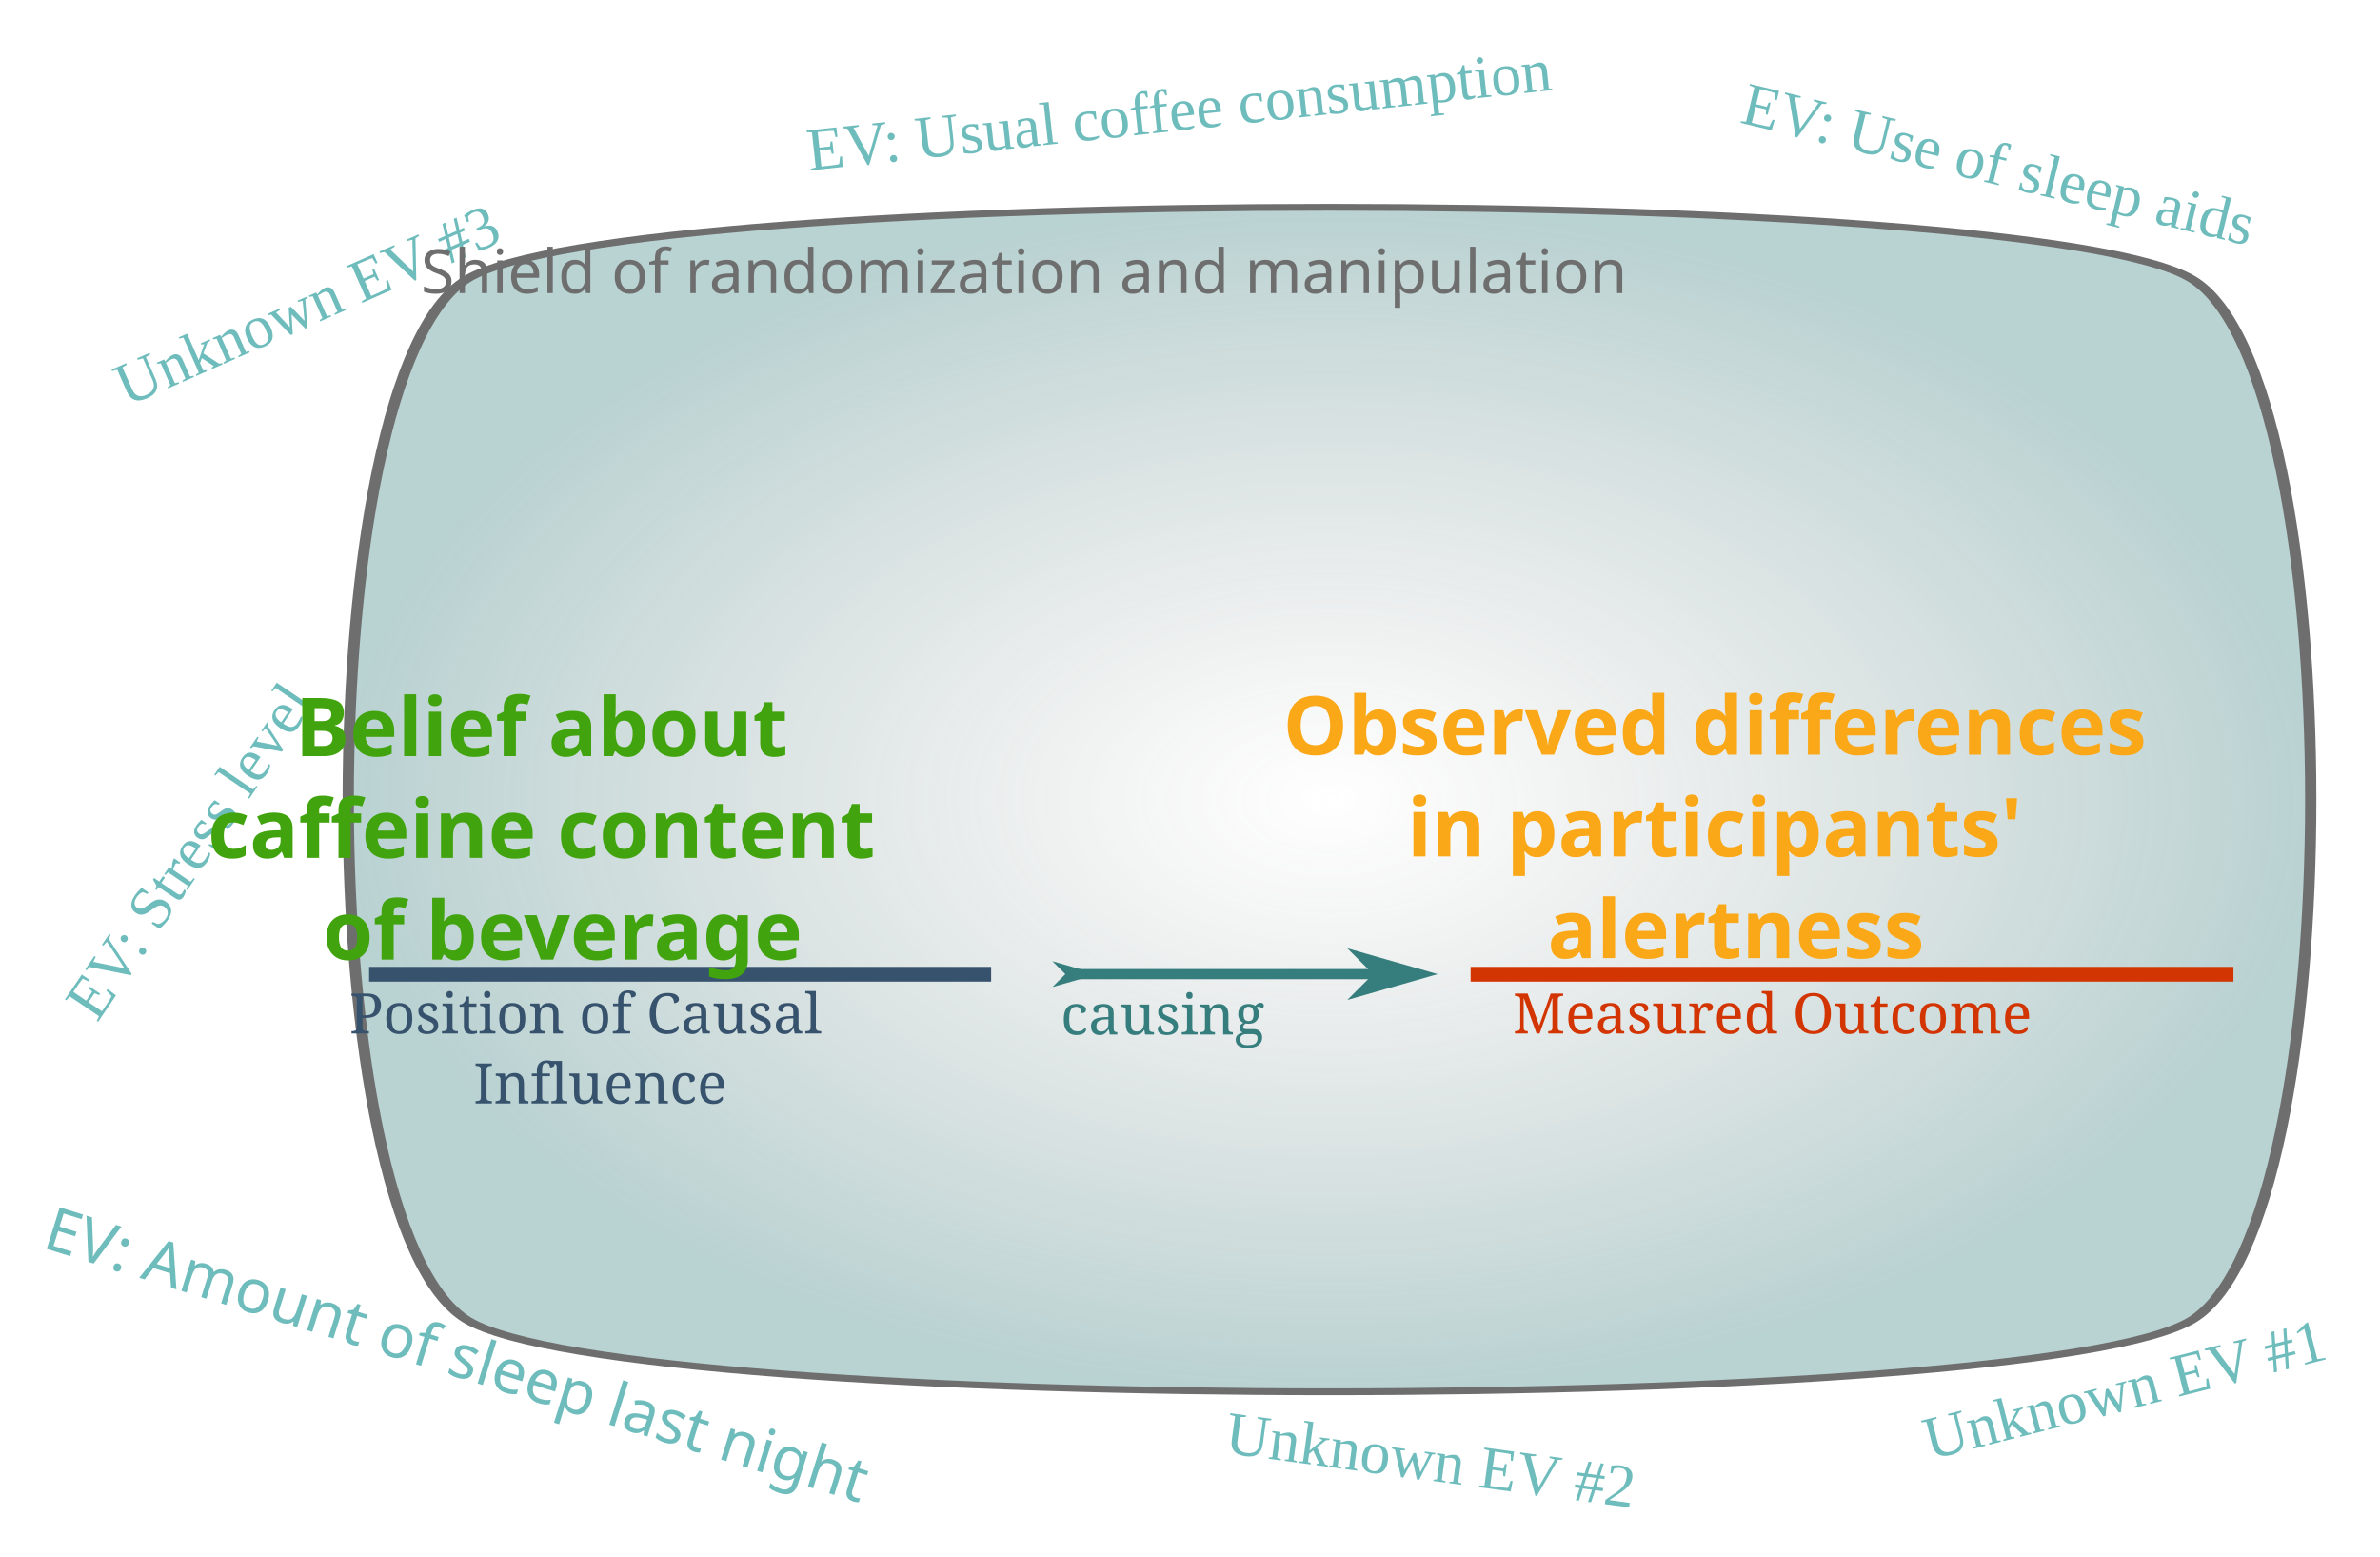
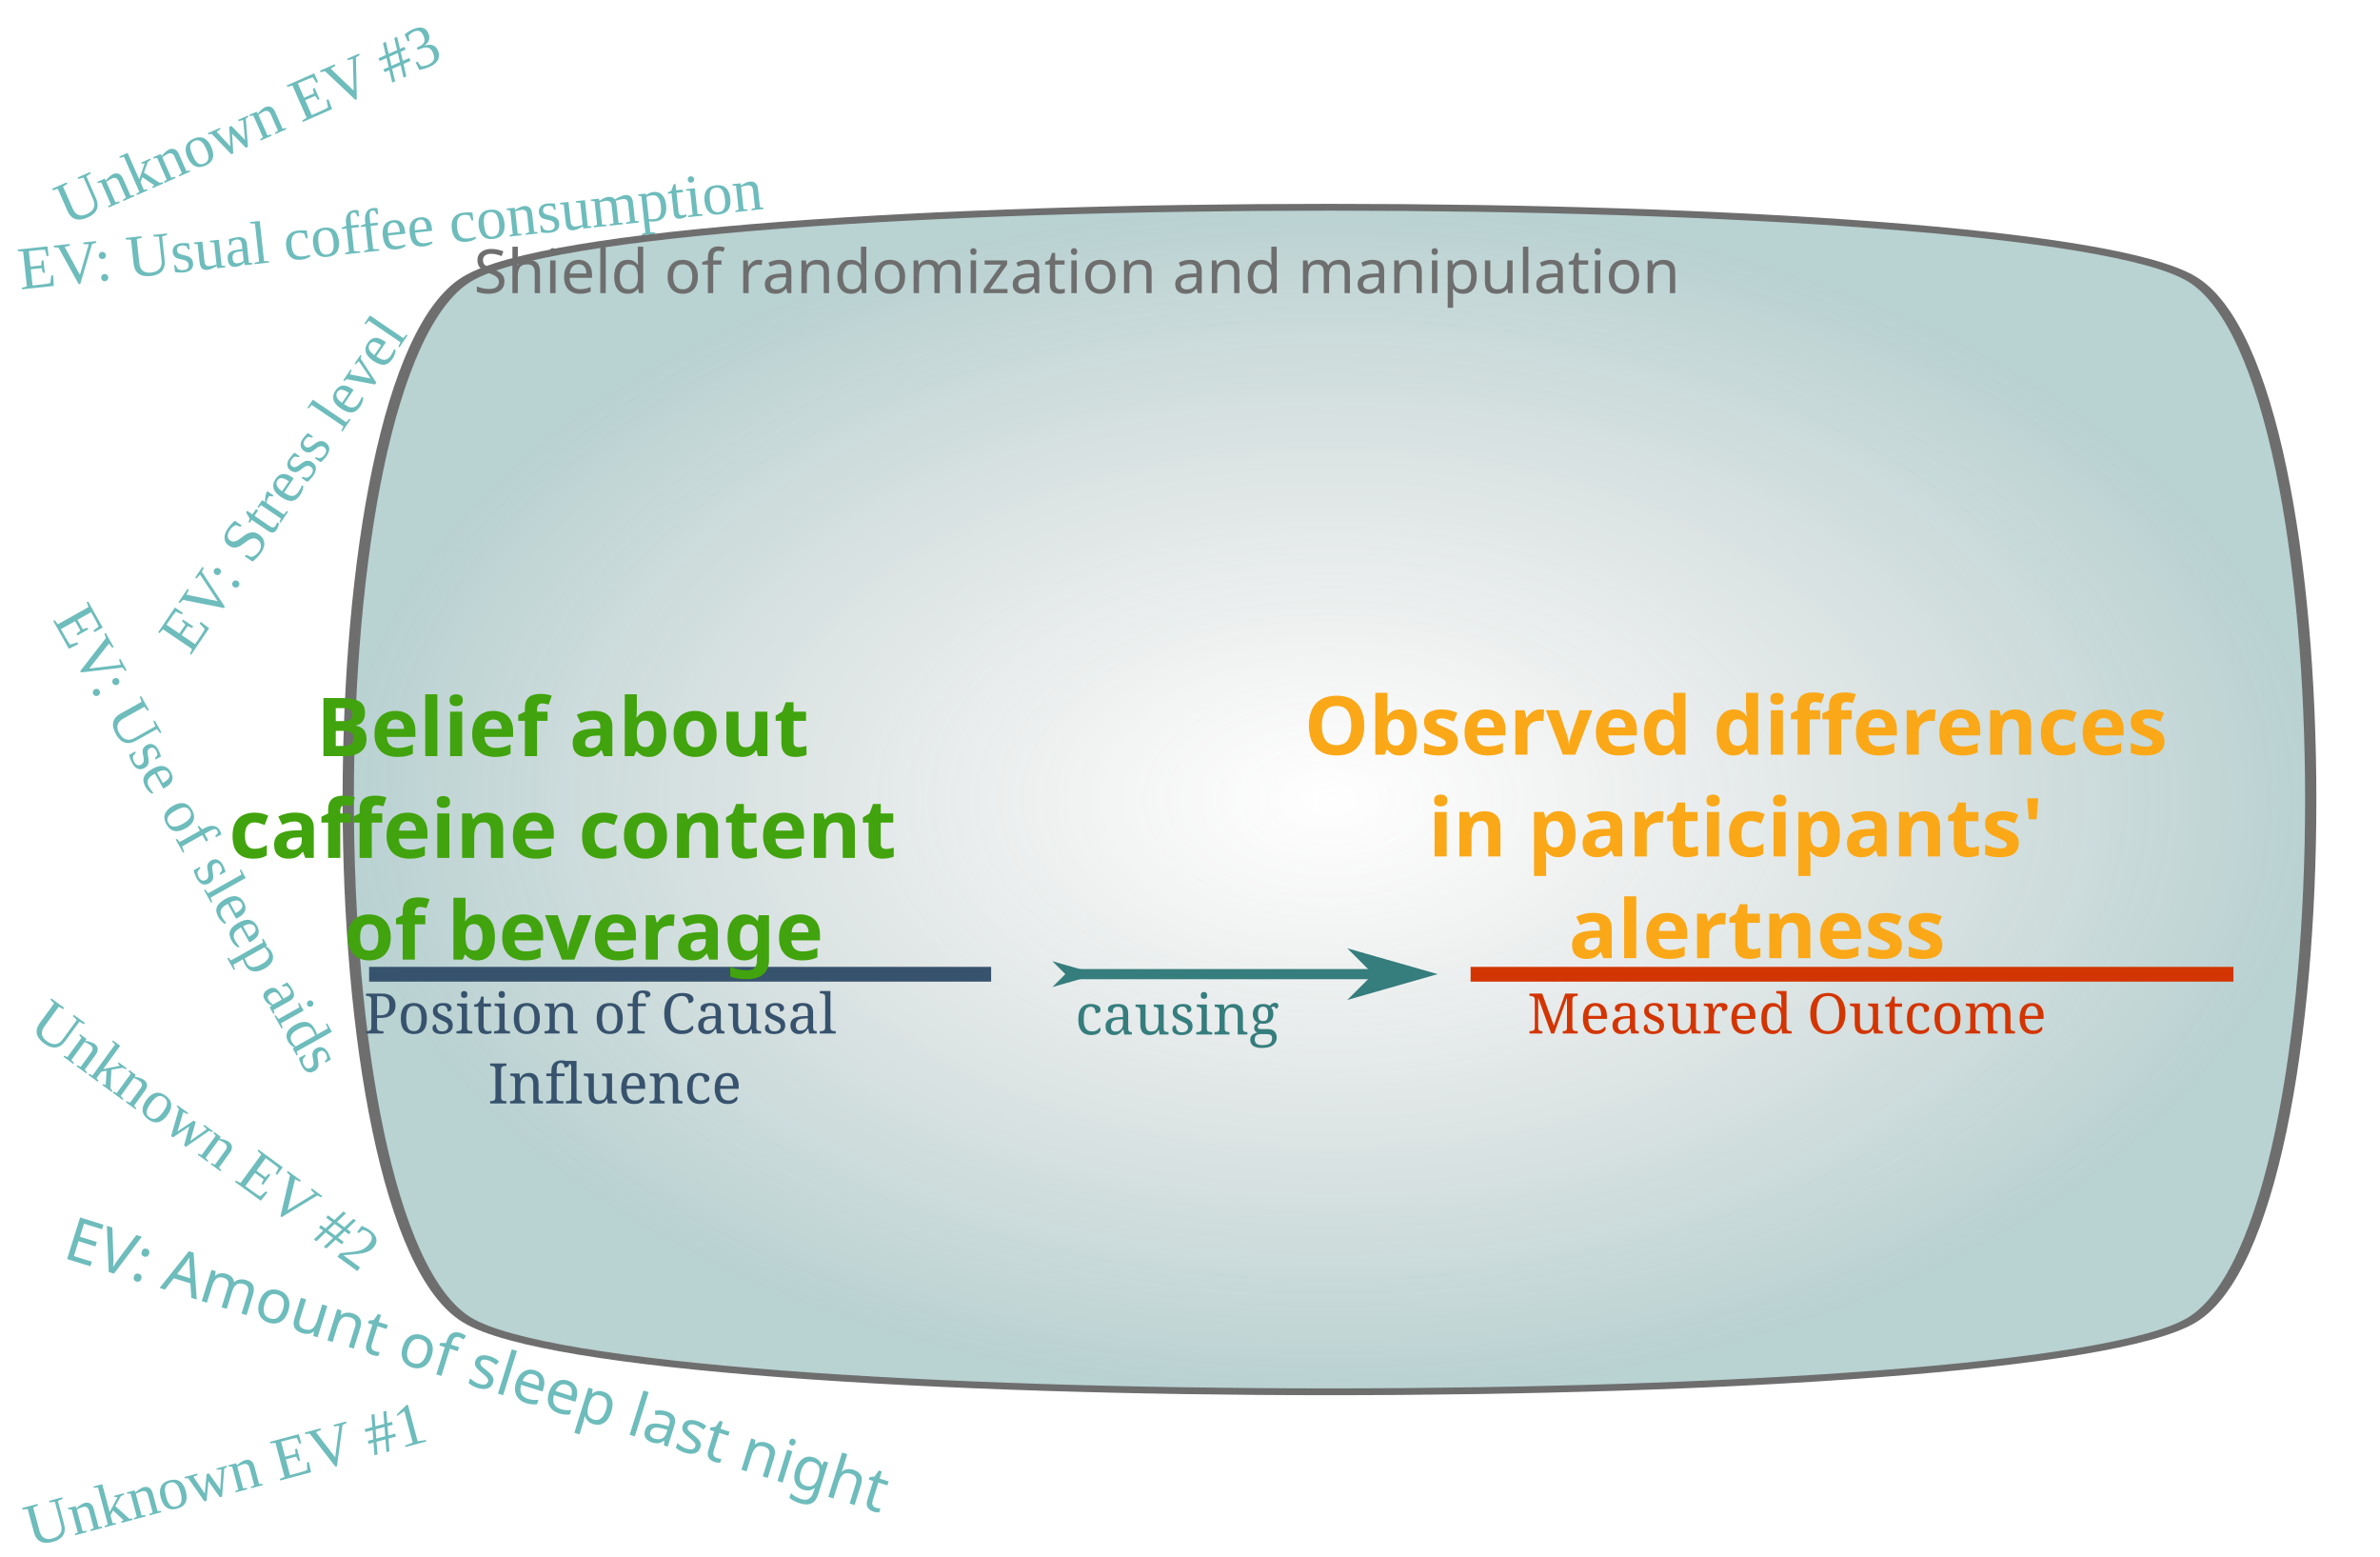
<svg xmlns="http://www.w3.org/2000/svg" xmlns:ns2="http://www.openswatchbook.org/uri/2009/osb" xmlns:xlink="http://www.w3.org/1999/xlink" width="468" height="306" id="svg2" version="1.1">
  <defs id="defs4">
    <marker orient="auto" refY="0" refX="0" id="Tail" style="overflow:visible">
      <g id="g5530" transform="scale(-1.2,-1.2)">
        <path id="path5532" d="M -3.805,-3.959 0.544,0" style="fill:none;stroke:#000000;stroke-width:0.8;stroke-linecap:round" />
        <path id="path5534" d="M -1.287,-3.959 3.062,0" style="fill:none;stroke:#000000;stroke-width:0.8;stroke-linecap:round" />
        <path id="path5536" d="M 1.305,-3.959 5.654,0" style="fill:none;stroke:#000000;stroke-width:0.8;stroke-linecap:round" />
        <path id="path5538" d="M -3.805,4.178 0.544,0.22" style="fill:none;stroke:#000000;stroke-width:0.8;stroke-linecap:round" />
        <path id="path5540" d="M -1.287,4.178 3.062,0.22" style="fill:none;stroke:#000000;stroke-width:0.8;stroke-linecap:round" />
        <path id="path5542" d="M 1.305,4.178 5.654,0.22" style="fill:none;stroke:#000000;stroke-width:0.8;stroke-linecap:round" />
      </g>
    </marker>
    <linearGradient id="linearGradient4014">
      <stop id="stop4016" offset="0" style="stop-color:#37526d;stop-opacity:1;" />
      <stop id="stop4018" offset="1" style="stop-color:#37526d;stop-opacity:0.255;" />
    </linearGradient>
    <linearGradient id="linearGradient7324">
      <stop id="stop7326" offset="0" style="stop-color:#fbc063;stop-opacity:1;" />
      <stop id="stop7328" offset="1" style="stop-color:#fbc063;stop-opacity:0;" />
    </linearGradient>
    <marker orient="auto" refY="0" refX="0" id="Arrow1Sstart" style="overflow:visible">
      <path id="path4560" d="M 0,0 5,-5 -12.5,0 5,5 0,0 z" style="fill-rule:evenodd;stroke:#000000;stroke-width:1pt" transform="matrix(0.2,0,0,0.2,1.2,0)" />
    </marker>
    <marker orient="auto" refY="0" refX="0" id="Arrow1Send" style="overflow:visible">
      <path id="path4563" d="M 0,0 5,-5 -12.5,0 5,5 0,0 z" style="fill-rule:evenodd;stroke:#000000;stroke-width:1pt" transform="matrix(-0.2,0,0,-0.2,-1.2,0)" />
    </marker>
    <marker orient="auto" refY="0" refX="0" id="Arrow1Mend" style="overflow:visible">
      <path id="path4557" d="M 0,0 5,-5 -12.5,0 5,5 0,0 z" style="fill-rule:evenodd;stroke:#000000;stroke-width:1pt" transform="matrix(-0.4,0,0,-0.4,-4,0)" />
    </marker>
    <marker orient="auto" refY="0" refX="0" id="Arrow1Mstart" style="overflow:visible">
      <path id="path4554" d="M 0,0 5,-5 -12.5,0 5,5 0,0 z" style="fill-rule:evenodd;stroke:#000000;stroke-width:1pt" transform="matrix(0.4,0,0,0.4,4,0)" />
    </marker>
    <marker orient="auto" refY="0" refX="0" id="Arrow1Lstart" style="overflow:visible">
      <path id="path4548" d="M 0,0 5,-5 -12.5,0 5,5 0,0 z" style="fill-rule:evenodd;stroke:#000000;stroke-width:1pt" transform="matrix(0.8,0,0,0.8,10,0)" />
    </marker>
    <marker orient="auto" refY="0" refX="0" id="Arrow1Sstart2" style="overflow:visible">
      <path id="path7099" d="M 0,0 5,-5 -12.5,0 5,5 0,0 z" style="fill:#fb9a62;fill-rule:evenodd;stroke:#fb9a62;stroke-width:1pt" transform="matrix(0.2,0,0,0.2,1.2,0)" />
    </marker>
    <linearGradient gradientUnits="userSpaceOnUse" y2="868.119" x2="86.977" y1="598.119" x1="417.113" id="linearGradient7332-8" xlink:href="#linearGradient7324-5" />
    <linearGradient id="linearGradient7324-5">
      <stop id="stop7326-7" offset="0" style="stop-color:#fbc063;stop-opacity:1;" />
      <stop id="stop7328-6" offset="1" style="stop-color:#fbc063;stop-opacity:0;" />
    </linearGradient>
    <linearGradient id="linearGradient7324-1">
      <stop id="stop7326-1" offset="0" style="stop-color:#fbc063;stop-opacity:1;" />
      <stop id="stop7328-3" offset="1" style="stop-color:#fbc063;stop-opacity:0;" />
    </linearGradient>
    <linearGradient y2="868.119" x2="86.977" y1="598.119" x1="417.113" gradientTransform="matrix(-1,0,0,1,468.9322,0.5234321)" gradientUnits="userSpaceOnUse" id="linearGradient7375-8" xlink:href="#linearGradient7324-5-7" />
    <linearGradient id="linearGradient7324-5-7">
      <stop id="stop7326-7-4" offset="0" style="stop-color:#fbc063;stop-opacity:1;" />
      <stop id="stop7328-6-2" offset="1" style="stop-color:#fbc063;stop-opacity:0;" />
    </linearGradient>
    <linearGradient ns2:paint="gradient" id="linearGradient7324-8">
      <stop style="stop-color:#6e6e6e;stop-opacity:0;" offset="0" id="stop3949" />
      <stop id="stop7328-5" offset="1" style="stop-color:#367d7d;stop-opacity:0.349;" />
    </linearGradient>
    <linearGradient id="linearGradient7324-5-9">
      <stop id="stop7326-7-0" offset="0" style="stop-color:#fbc063;stop-opacity:0.333;" />
      <stop id="stop7328-6-0" offset="1" style="stop-color:#fbc063;stop-opacity:0;" />
    </linearGradient>
    <marker orient="auto" refY="0" refX="0" id="Arrow1LstartC" style="overflow:visible">
      <path id="path5109" d="M 0,0 5,-5 -12.5,0 5,5 0,0 z" style="fill:#ffce38;fill-rule:evenodd;stroke:#ffce38;stroke-width:1pt" transform="matrix(0.8,0,0,0.8,10,0)" />
    </marker>
    <marker orient="auto" refY="0" refX="0" id="Arrow1Mstartz" style="overflow:visible">
      <path id="path9046" d="M 0,0 5,-5 -12.5,0 5,5 0,0 z" style="fill:#ffce38;fill-rule:evenodd;stroke:#ffce38;stroke-width:1pt" transform="matrix(0.4,0,0,0.4,4,0)" />
    </marker>
    <marker orient="auto" refY="0" refX="0" id="Arrow1SendM" style="overflow:visible">
      <path id="path9049" d="M 0,0 5,-5 -12.5,0 5,5 0,0 z" style="fill:#ffce38;fill-rule:evenodd;stroke:#ffce38;stroke-width:1pt" transform="matrix(-0.2,0,0,-0.2,-1.2,0)" />
    </marker>
    <marker orient="auto" refY="0" refX="0" id="Arrow1Mstartzl" style="overflow:visible">
      <path id="path9358" d="M 0,0 5,-5 -12.5,0 5,5 0,0 z" style="fill:#37526d;fill-rule:evenodd;stroke:#37526d;stroke-width:1pt" transform="matrix(0.4,0,0,0.4,4,0)" />
    </marker>
    <marker orient="auto" refY="0" refX="0" id="Arrow1SendMQ" style="overflow:visible">
      <path id="path9361" d="M 0,0 5,-5 -12.5,0 5,5 0,0 z" style="fill:#37526d;fill-rule:evenodd;stroke:#37526d;stroke-width:1pt" transform="matrix(-0.2,0,0,-0.2,-1.2,0)" />
    </marker>
    <marker orient="auto" refY="0" refX="0" id="Arrow1Mstartzlh" style="overflow:visible">
      <path id="path9638" d="M 0,0 5,-5 -12.5,0 5,5 0,0 z" style="fill:#367d7d;fill-rule:evenodd;stroke:#367d7d;stroke-width:1pt" transform="matrix(0.4,0,0,0.4,4,0)" />
    </marker>
    <marker orient="auto" refY="0" refX="0" id="Arrow1SendMQr" style="overflow:visible">
      <path id="path9641" d="M 0,0 5,-5 -12.5,0 5,5 0,0 z" style="fill:#367d7d;fill-rule:evenodd;stroke:#367d7d;stroke-width:1pt" transform="matrix(-0.2,0,0,-0.2,-1.2,0)" />
    </marker>
    <radialGradient r="99.126" fy="388.362" fx="173" cy="388.362" cx="173" gradientUnits="userSpaceOnUse" id="radialGradient9836-8" xlink:href="#linearGradient7324-8-6" />
    <linearGradient ns2:paint="gradient" id="linearGradient7324-8-6">
      <stop style="stop-color:#6e6e6e;stop-opacity:0;" offset="0" id="stop3949-9" />
      <stop id="stop7328-5-8" offset="1" style="stop-color:#367d7d;stop-opacity:0.059;" />
    </linearGradient>
    <marker orient="auto" refY="0" refX="0" id="Arrow1Mstartzlh-6" style="overflow:visible">
      <path id="path9638-6" d="M 0,0 5,-5 -12.5,0 5,5 0,0 z" style="fill:#367d7d;fill-rule:evenodd;stroke:#367d7d;stroke-width:1pt" transform="matrix(0.4,0,0,0.4,4,0)" />
    </marker>
    <marker orient="auto" refY="0" refX="0" id="Arrow1SendMQr-2" style="overflow:visible">
      <path id="path9641-3" d="M 0,0 5,-5 -12.5,0 5,5 0,0 z" style="fill:#367d7d;fill-rule:evenodd;stroke:#367d7d;stroke-width:1pt" transform="matrix(-0.2,0,0,-0.2,-1.2,0)" />
    </marker>
    <linearGradient ns2:paint="gradient" id="linearGradient7324-8-5">
      <stop style="stop-color:#6e6e6e;stop-opacity:0;" offset="0" id="stop3949-2" />
      <stop id="stop7328-5-1" offset="1" style="stop-color:#367d7d;stop-opacity:0.078;" />
    </linearGradient>
    <marker orient="auto" refY="0" refX="0" id="Arrow1Mstartzlh-4" style="overflow:visible">
      <path id="path9638-8" d="M 0,0 5,-5 -12.5,0 5,5 0,0 z" style="fill:#367d7d;fill-rule:evenodd;stroke:#367d7d;stroke-width:1pt" transform="matrix(0.4,0,0,0.4,4,0)" />
    </marker>
    <marker orient="auto" refY="0" refX="0" id="Arrow1SendMQr-6" style="overflow:visible">
      <path id="path9641-4" d="M 0,0 5,-5 -12.5,0 5,5 0,0 z" style="fill:#367d7d;fill-rule:evenodd;stroke:#367d7d;stroke-width:1pt" transform="matrix(-0.2,0,0,-0.2,-1.2,0)" />
    </marker>
    <radialGradient r="99.126" fy="388.362" fx="173" cy="388.362" cx="173" gradientUnits="userSpaceOnUse" id="radialGradient10344" xlink:href="#linearGradient7324-8" />
    <marker orient="auto" refY="0" refX="0" id="Arrow1SendC" style="overflow:visible">
      <path id="path4999" d="M 0,0 5,-5 -12.5,0 5,5 0,0 z" style="fill:#367d7d;fill-rule:evenodd;stroke:#367d7d;stroke-width:1pt" transform="matrix(-0.2,0,0,-0.2,-1.2,0)" />
    </marker>
    <marker orient="auto" refY="0" refX="0" id="Arrow1Mendy" style="overflow:visible">
      <path id="path5002" d="M 0,0 5,-5 -12.5,0 5,5 0,0 z" style="fill:#367d7d;fill-rule:evenodd;stroke:#367d7d;stroke-width:1pt" transform="matrix(-0.4,0,0,-0.4,-4,0)" />
    </marker>
    <marker orient="auto" refY="0" refX="0" id="Arrow1SendC-1" style="overflow:visible">
      <path id="path4999-7" d="M 0,0 5,-5 -12.5,0 5,5 0,0 z" style="fill:#367d7d;fill-rule:evenodd;stroke:#367d7d;stroke-width:1pt" transform="matrix(-0.2,0,0,-0.2,-1.2,0)" />
    </marker>
    <marker orient="auto" refY="0" refX="0" id="Arrow1Mendy-4" style="overflow:visible">
      <path id="path5002-0" d="M 0,0 5,-5 -12.5,0 5,5 0,0 z" style="fill:#367d7d;fill-rule:evenodd;stroke:#367d7d;stroke-width:1pt" transform="matrix(-0.4,0,0,-0.4,-4,0)" />
    </marker>
    <marker orient="auto" refY="0" refX="0" id="Arrow1SendC-4" style="overflow:visible">
      <path id="path4999-8" d="M 0,0 5,-5 -12.5,0 5,5 0,0 z" style="fill:#367d7d;fill-rule:evenodd;stroke:#367d7d;stroke-width:1pt" transform="matrix(-0.2,0,0,-0.2,-1.2,0)" />
    </marker>
    <marker orient="auto" refY="0" refX="0" id="Arrow1SendC-2" style="overflow:visible">
      <path id="path4999-4" d="M 0,0 5,-5 -12.5,0 5,5 0,0 z" style="fill:#367d7d;fill-rule:evenodd;stroke:#367d7d;stroke-width:1pt" transform="matrix(-0.2,0,0,-0.2,-1.2,0)" />
    </marker>
    <marker orient="auto" refY="0" refX="0" id="Arrow1SendC-5" style="overflow:visible">
      <path id="path4999-1" d="M 0,0 5,-5 -12.5,0 5,5 0,0 z" style="fill:#367d7d;fill-rule:evenodd;stroke:#367d7d;stroke-width:1pt" transform="matrix(-0.2,0,0,-0.2,-1.2,0)" />
    </marker>
    <marker orient="auto" refY="0" refX="0" id="Arrow1SendC-11" style="overflow:visible">
      <path id="path4999-5" d="M 0,0 5,-5 -12.5,0 5,5 0,0 z" style="fill:#367d7d;fill-rule:evenodd;stroke:#367d7d;stroke-width:1pt" transform="matrix(-0.2,0,0,-0.2,-1.2,0)" />
    </marker>
    <marker orient="auto" refY="0" refX="0" id="Arrow1SendC-7" style="overflow:visible">
      <path id="path4999-6" d="M 0,0 5,-5 -12.5,0 5,5 0,0 z" style="fill:#367d7d;fill-rule:evenodd;stroke:#367d7d;stroke-width:1pt" transform="matrix(-0.2,0,0,-0.2,-1.2,0)" />
    </marker>
  </defs>
  <g id="layer1" transform="translate(6.050173,-292.1555)">
    <flowRoot transform="translate(-14.77355,288.344)" style="font-size:11px;font-style:normal;font-variant:normal;font-weight:normal;font-stretch:normal;text-align:center;line-height:100%;letter-spacing:0px;word-spacing:0px;writing-mode:lr-tb;text-anchor:middle;fill:#000000;fill-opacity:1;stroke:none;font-family:Sans;-inkscape-font-specification:Sans" id="flowRoot4022" xml:space="preserve">
      <flowRegion id="flowRegion4024">
        <rect y="307.87" x="111.369" height="24.042" width="123.744" id="rect4026" />
      </flowRegion>
      <flowPara id="flowPara4028" />
    </flowRoot>
-     <g transform="translate(-30.28827,218.7878)" id="g10302">
-       <text transform="matrix(0.954523,0.2981373,-0.2981373,0.954523,0,0)" id="text2999" y="294.396" x="125.825" style="font-size:40px;font-style:normal;font-weight:normal;line-height:125%;letter-spacing:0px;word-spacing:0px;fill:#6ebcbc;fill-opacity:1;stroke:none;font-family:Sans" xml:space="preserve">
-         <tspan style="font-size:12px;fill:#6ebcbc;fill-opacity:1" y="294.396" x="125.825" id="tspan3001">EV: Amount of sleep last night</tspan>
-       </text>
-       <text id="text2999-4" y="448.47" x="302.753" style="font-size:40px;font-style:normal;font-weight:normal;line-height:125%;letter-spacing:0px;word-spacing:0px;fill:#6ebcbc;fill-opacity:1;stroke:none" xml:space="preserve" transform="matrix(0.969355,-0.245664,0.245664,0.969355,0,0)">
-         <tspan style="font-size:12px;fill:#6ebcbc;fill-opacity:1" y="448.47" x="302.753" id="tspan3001-0">Unknown EV #1</tspan>
-       </text>
-       <text id="text2999-9" y="8.603" x="378.803" style="font-size:40px;font-style:normal;font-weight:normal;line-height:125%;letter-spacing:0px;word-spacing:0px;fill:#6ebcbc;fill-opacity:1;stroke:none" xml:space="preserve" transform="matrix(0.971968,0.2351131,-0.2351131,0.971968,0,0)">
-         <tspan style="font-size:12px;fill:#6ebcbc;fill-opacity:1" y="8.603" x="378.803" id="tspan3001-4">EV: Use of sleep aids</tspan>
-       </text>
-       <text id="text2999-4-8" y="126.01" x="170.777" style="font-size:40px;font-style:normal;font-weight:normal;line-height:125%;letter-spacing:0px;word-spacing:0px;fill:#6ebcbc;fill-opacity:1;stroke:none" xml:space="preserve" transform="matrix(0.9941897,-0.1076423,0.1076423,0.9941897,0,0)">
-         <tspan style="font-size:12px;fill:#6ebcbc;fill-opacity:1" y="126.01" x="170.777" id="tspan3001-0-8">EV: Usual coffee consumption</tspan>
-       </text>
-       <text id="text2999-4-2" y="320.265" x="310.498" style="font-size:40px;font-style:normal;font-weight:normal;line-height:125%;letter-spacing:0px;word-spacing:0px;fill:#6ebcbc;fill-opacity:1;stroke:none" xml:space="preserve" transform="matrix(0.9910077,0.1338052,-0.1338052,0.9910077,0,0)">
-         <tspan style="font-size:12px;fill:#6ebcbc;fill-opacity:1" y="320.265" x="310.498" id="tspan3001-0-4">Unknown EV #2</tspan>
-       </text>
-       <text transform="matrix(0.9151723,-0.4030628,0.4030628,0.9151723,0,0)" id="text2999-4-5" y="160.112" x="-16.847" style="font-size:40px;font-style:normal;font-weight:normal;line-height:125%;letter-spacing:0px;word-spacing:0px;fill:#6ebcbc;fill-opacity:1;stroke:none" xml:space="preserve">
-         <tspan style="font-size:12px;fill:#6ebcbc;fill-opacity:1" y="160.112" x="-16.847" id="tspan3001-0-5">Unknown EV #3</tspan>
-       </text>
-       <text transform="matrix(0.561068,-0.8277697,0.8277697,0.561068,0,0)" id="text2999-4-1" y="189.894" x="-202.928" style="font-size:40px;font-style:normal;font-weight:normal;line-height:125%;letter-spacing:0px;word-spacing:0px;fill:#6ebcbc;fill-opacity:1;stroke:none" xml:space="preserve">
-         <tspan id="tspan4054" style="font-size:12px;fill:#6ebcbc;fill-opacity:1" y="189.894" x="-202.928">EV: Stress level</tspan>
-       </text>
-       <g id="g10063" transform="translate(2,21)">
-         <g id="g10056">
-           <path transform="matrix(1.957702,0,0,1.181284,-55.01649,-249.2293)" d="m 259.617,474.979 c -15.924,15.924 -157.31,15.924 -173.234,0 -15.924,-15.924 -15.924,-157.31 0,-173.234 15.924,-15.924 157.31,-15.924 173.234,0 15.924,15.924 15.924,157.31 0,173.234 z" id="path2997" style="fill:url(#radialGradient10344);fill-opacity:1;fill-rule:nonzero;stroke:#6e6e6e;stroke-width:1.132;stroke-miterlimit:4;stroke-opacity:1;stroke-dasharray:none;stroke-dashoffset:0" />
-           <text xml:space="preserve" style="font-size:40px;font-style:normal;font-weight:normal;text-align:center;line-height:125%;letter-spacing:0px;word-spacing:0px;text-anchor:middle;fill:#6e6e6e;fill-opacity:1;stroke:none;font-family:Sans" x="280.812" y="109.991" id="text2999-4-8-5-6-1">
-             <tspan x="280.812" y="109.991" style="font-size:12px;text-align:center;text-anchor:middle;fill:#6e6e6e;fill-opacity:1" id="tspan4353-2-7">Shield of randomization and manipulation</tspan>
-           </text>
-         </g>
-         <g transform="translate(-6,-58)" id="g9274">
-           <text xml:space="preserve" style="font-size:16px;font-style:normal;font-variant:normal;font-weight:bold;font-stretch:normal;text-align:center;line-height:125%;letter-spacing:0px;word-spacing:0px;writing-mode:lr-tb;text-anchor:middle;fill:#faa818;fill-opacity:1;stroke:none;font-family:Sans;-inkscape-font-specification:Sans Bold" x="392.461" y="258.716" id="text2999-4-8-1-2-1-1">
-             <tspan id="tspan7238-2-2-2" x="392.461" y="258.716" style="font-size:16px;font-style:normal;font-variant:normal;font-weight:bold;font-stretch:normal;text-align:center;line-height:125%;writing-mode:lr-tb;text-anchor:middle;fill:#faa818;fill-opacity:1;font-family:Sans;-inkscape-font-specification:Sans Bold">Observed differences</tspan>
-             <tspan id="tspan7272-3-60" x="392.461" y="278.716" style="font-size:16px;font-style:normal;font-variant:normal;font-weight:bold;font-stretch:normal;text-align:center;line-height:125%;writing-mode:lr-tb;text-anchor:middle;fill:#faa818;fill-opacity:1;font-family:Sans;-inkscape-font-specification:Sans Bold">in participants'</tspan>
-             <tspan id="tspan7274-3-4" x="392.461" y="298.716" style="font-size:16px;font-style:normal;font-variant:normal;font-weight:bold;font-stretch:normal;text-align:center;line-height:125%;writing-mode:lr-tb;text-anchor:middle;fill:#faa818;fill-opacity:1;font-family:Sans;-inkscape-font-specification:Sans Bold">alertness</tspan>
-           </text>
-           <rect style="fill:#d33502;fill-opacity:1;fill-rule:nonzero;stroke:none" id="rect4012-3" width="150" height="2.901" x="317.418" y="300.433" />
-           <text xml:space="preserve" style="font-size:11px;font-style:normal;font-variant:normal;font-weight:normal;font-stretch:normal;text-align:center;line-height:125%;letter-spacing:0px;word-spacing:0px;writing-mode:lr-tb;text-anchor:middle;fill:#d33502;fill-opacity:1;stroke:none;font-family:Serif;-inkscape-font-specification:Serif" x="392.48" y="313.535" id="text2999-4-8-5-6-1-9-6">
-             <tspan x="392.48" y="313.535" id="tspan4061-4">Measured Outcome</tspan>
-           </text>
-         </g>
-         <g transform="translate(-4,-58)" id="g9283">
-           <path style="fill:none;stroke:#367d7d;stroke-width:2;stroke-linecap:butt;stroke-linejoin:miter;stroke-miterlimit:4;stroke-opacity:1;stroke-dasharray:none;marker-start:url(#Arrow1Mstartzlh);marker-mid:none;marker-end:url(#Arrow1SendMQr)" d="m 305,301.86 c -67,0 -66.5,0 -66.5,0" id="path4101" />
-           <text xml:space="preserve" style="font-size:11px;font-style:normal;font-variant:normal;font-weight:normal;font-stretch:normal;text-align:center;line-height:125%;letter-spacing:0px;word-spacing:0px;writing-mode:lr-tb;text-anchor:middle;fill:#367d7d;fill-opacity:1;stroke:none;font-family:Serif;-inkscape-font-specification:Serif" x="270.586" y="313.728" id="text2999-4-8-5-6-1-9-2">
-             <tspan x="270.586" y="313.728" id="tspan4061-9">causing</tspan>
-           </text>
-         </g>
-         <g transform="translate(-2,-58)" id="g9288">
-           <rect style="fill:#37526d;fill-opacity:1;fill-rule:nonzero;stroke:none" id="rect4012" width="122.312" height="2.901" x="96.82" y="300.433" />
-           <text xml:space="preserve" style="font-size:11px;font-style:normal;font-variant:normal;font-weight:normal;font-stretch:normal;text-align:center;line-height:125%;letter-spacing:0px;word-spacing:0px;writing-mode:lr-tb;text-anchor:middle;fill:#37526d;fill-opacity:1;stroke:none;font-family:Serif;-inkscape-font-specification:Serif" x="157.994" y="313.535" id="text2999-4-8-5-6-1-9">
-             <tspan id="tspan4059" x="157.994" y="313.535">Position of Causal</tspan>
-             <tspan x="157.994" y="327.285" id="tspan4061">Influence</tspan>
-           </text>
-           <text xml:space="preserve" style="font-size:16px;font-style:normal;font-variant:normal;font-weight:bold;font-stretch:normal;text-align:center;line-height:125%;letter-spacing:0px;word-spacing:0px;writing-mode:lr-tb;text-anchor:middle;fill:#41a30d;fill-opacity:1;stroke:none;font-family:Sans;-inkscape-font-specification:Sans Bold" x="157.749" y="259.005" id="text2999-4-8-1-8-8">
-             <tspan id="tspan7232-9-2" x="157.749" y="259.005" style="font-size:16px;font-style:normal;font-variant:normal;font-weight:bold;font-stretch:normal;text-align:center;line-height:125%;writing-mode:lr-tb;text-anchor:middle;fill:#41a30d;fill-opacity:1;font-family:Sans;-inkscape-font-specification:Sans Bold">Belief about</tspan>
-             <tspan id="tspan7236-2-7" x="157.749" y="279.005" style="font-size:16px;font-style:normal;font-variant:normal;font-weight:bold;font-stretch:normal;text-align:center;line-height:125%;writing-mode:lr-tb;text-anchor:middle;fill:#41a30d;fill-opacity:1;font-family:Sans;-inkscape-font-specification:Sans Bold">caffeine content</tspan>
-             <tspan id="tspan7238-7-7" x="157.749" y="299.005" style="font-size:16px;font-style:normal;font-variant:normal;font-weight:bold;font-stretch:normal;text-align:center;line-height:125%;writing-mode:lr-tb;text-anchor:middle;fill:#41a30d;fill-opacity:1;font-family:Sans;-inkscape-font-specification:Sans Bold">of beverage</tspan>
-           </text>
-         </g>
+     <text xml:space="preserve" style="font-size:40px;font-style:normal;font-weight:normal;line-height:125%;letter-spacing:0px;word-spacing:0px;fill:#6ebcbc;fill-opacity:1;stroke:none;font-family:Sans" x="166.557" y="512.98" id="text2999" transform="matrix(0.954523,0.2981373,-0.2981373,0.954523,0,0)">
+       <tspan id="tspan3001" x="166.557" y="512.98" style="font-size:12px;fill:#6ebcbc;fill-opacity:1">EV: Amount of sleep last night</tspan>
+     </text>
+     <text transform="matrix(0.9661513,-0.2579763,0.2579763,0.9661513,0,0)" xml:space="preserve" style="font-size:40px;font-style:normal;font-weight:normal;line-height:125%;letter-spacing:0px;word-spacing:0px;fill:#6ebcbc;fill-opacity:1;stroke:none" x="-153.741" y="576.101" id="text2999-4">
+       <tspan id="tspan3001-0" x="-153.741" y="576.101" style="font-size:12px;fill:#6ebcbc;fill-opacity:1">Unknown EV #1</tspan>
+     </text>
+     <text transform="matrix(0.4887794,0.8724074,-0.8724074,0.4887794,0,0)" xml:space="preserve" style="font-size:40px;font-style:normal;font-weight:normal;line-height:125%;letter-spacing:0px;word-spacing:0px;fill:#6ebcbc;fill-opacity:1;stroke:none" x="363.178" y="198.611" id="text2999-9">
+       <tspan id="tspan3001-4" x="363.178" y="198.611" style="font-size:12px;fill:#6ebcbc;fill-opacity:1">EV: Use of sleep aids</tspan>
+     </text>
+     <text transform="matrix(0.9941897,-0.1076423,0.1076423,0.9941897,0,0)" xml:space="preserve" style="font-size:40px;font-style:normal;font-weight:normal;line-height:125%;letter-spacing:0px;word-spacing:0px;fill:#6ebcbc;fill-opacity:1;stroke:none" x="-39.625" y="346.824" id="text2999-4-8">
+       <tspan id="tspan3001-0-8" x="-39.625" y="346.824" style="font-size:12px;fill:#6ebcbc;fill-opacity:1">EV: Usual coffee consumption</tspan>
+     </text>
+     <text transform="matrix(0.8079835,0.589205,-0.589205,0.8079835,0,0)" xml:space="preserve" style="font-size:40px;font-style:normal;font-weight:normal;line-height:125%;letter-spacing:0px;word-spacing:0px;fill:#6ebcbc;fill-opacity:1;stroke:none" x="290.798" y="400.115" id="text2999-4-2">
+       <tspan id="tspan3001-0-4" x="290.798" y="400.115" style="font-size:12px;fill:#6ebcbc;fill-opacity:1">Unknown EV #2</tspan>
+     </text>
+     <text xml:space="preserve" style="font-size:40px;font-style:normal;font-weight:normal;line-height:125%;letter-spacing:0px;word-spacing:0px;fill:#6ebcbc;fill-opacity:1;stroke:none" x="-129.128" y="310.883" id="text2999-4-5" transform="matrix(0.9151723,-0.4030628,0.4030628,0.9151723,0,0)">
+       <tspan id="tspan3001-0-5" x="-129.128" y="310.883" style="font-size:12px;fill:#6ebcbc;fill-opacity:1">Unknown EV #3</tspan>
+     </text>
+     <text xml:space="preserve" style="font-size:40px;font-style:normal;font-weight:normal;line-height:125%;letter-spacing:0px;word-spacing:0px;fill:#6ebcbc;fill-opacity:1;stroke:none" x="-331.01" y="262.24" id="text2999-4-1" transform="matrix(0.561068,-0.8277697,0.8277697,0.561068,0,0)">
+       <tspan x="-331.01" y="262.24" style="font-size:12px;fill:#6ebcbc;fill-opacity:1" id="tspan4054">EV: Stress level</tspan>
+     </text>
+     <g transform="translate(-28.28827,239.7878)" id="g10063">
+       <g id="g10056">
+         <path style="fill:url(#radialGradient10344);fill-opacity:1;fill-rule:nonzero;stroke:#6e6e6e;stroke-width:1.132;stroke-miterlimit:4;stroke-opacity:1;stroke-dasharray:none;stroke-dashoffset:0" id="path2997" d="m 259.617,474.979 c -15.924,15.924 -157.31,15.924 -173.234,0 -15.924,-15.924 -15.924,-157.31 0,-173.234 15.924,-15.924 157.31,-15.924 173.234,0 15.924,15.924 15.924,157.31 0,173.234 z" transform="matrix(1.957702,0,0,1.181284,-55.01649,-249.2293)" />
+         <text id="text2999-4-8-5-6-1" y="109.991" x="280.812" style="font-size:40px;font-style:normal;font-weight:normal;text-align:center;line-height:125%;letter-spacing:0px;word-spacing:0px;text-anchor:middle;fill:#6e6e6e;fill-opacity:1;stroke:none;font-family:Sans" xml:space="preserve">
+           <tspan id="tspan4353-2-7" style="font-size:12px;text-align:center;text-anchor:middle;fill:#6e6e6e;fill-opacity:1" y="109.991" x="280.812">Shield of randomization and manipulation</tspan>
+         </text>
+       </g>
+       <g id="g9274" transform="translate(-6,-58)">
+         <text id="text2999-4-8-1-2-1-1" y="258.716" x="392.461" style="font-size:16px;font-style:normal;font-variant:normal;font-weight:bold;font-stretch:normal;text-align:center;line-height:125%;letter-spacing:0px;word-spacing:0px;writing-mode:lr-tb;text-anchor:middle;fill:#faa818;fill-opacity:1;stroke:none;font-family:Sans;-inkscape-font-specification:Sans Bold" xml:space="preserve">
+           <tspan style="font-size:16px;font-style:normal;font-variant:normal;font-weight:bold;font-stretch:normal;text-align:center;line-height:125%;writing-mode:lr-tb;text-anchor:middle;fill:#faa818;fill-opacity:1;font-family:Sans;-inkscape-font-specification:Sans Bold" y="258.716" x="392.461" id="tspan7238-2-2-2">Observed differences</tspan>
+           <tspan style="font-size:16px;font-style:normal;font-variant:normal;font-weight:bold;font-stretch:normal;text-align:center;line-height:125%;writing-mode:lr-tb;text-anchor:middle;fill:#faa818;fill-opacity:1;font-family:Sans;-inkscape-font-specification:Sans Bold" y="278.716" x="392.461" id="tspan7272-3-60">in participants'</tspan>
+           <tspan style="font-size:16px;font-style:normal;font-variant:normal;font-weight:bold;font-stretch:normal;text-align:center;line-height:125%;writing-mode:lr-tb;text-anchor:middle;fill:#faa818;fill-opacity:1;font-family:Sans;-inkscape-font-specification:Sans Bold" y="298.716" x="392.461" id="tspan7274-3-4">alertness</tspan>
+         </text>
+         <rect y="300.433" x="317.418" height="2.901" width="150" id="rect4012-3" style="fill:#d33502;fill-opacity:1;fill-rule:nonzero;stroke:none" />
+         <text id="text2999-4-8-5-6-1-9-6" y="313.535" x="392.48" style="font-size:11px;font-style:normal;font-variant:normal;font-weight:normal;font-stretch:normal;text-align:center;line-height:125%;letter-spacing:0px;word-spacing:0px;writing-mode:lr-tb;text-anchor:middle;fill:#d33502;fill-opacity:1;stroke:none;font-family:Serif;-inkscape-font-specification:Serif" xml:space="preserve">
+           <tspan id="tspan4061-4" y="313.535" x="392.48">Measured Outcome</tspan>
+         </text>
+       </g>
+       <g id="g9283" transform="translate(-4,-58)">
+         <path id="path4101" d="m 305,301.86 c -67,0 -66.5,0 -66.5,0" style="fill:none;stroke:#367d7d;stroke-width:2;stroke-linecap:butt;stroke-linejoin:miter;stroke-miterlimit:4;stroke-opacity:1;stroke-dasharray:none;marker-start:url(#Arrow1Mstartzlh);marker-mid:none;marker-end:url(#Arrow1SendMQr)" />
+         <text id="text2999-4-8-5-6-1-9-2" y="313.728" x="270.586" style="font-size:11px;font-style:normal;font-variant:normal;font-weight:normal;font-stretch:normal;text-align:center;line-height:125%;letter-spacing:0px;word-spacing:0px;writing-mode:lr-tb;text-anchor:middle;fill:#367d7d;fill-opacity:1;stroke:none;font-family:Serif;-inkscape-font-specification:Serif" xml:space="preserve">
+           <tspan id="tspan4061-9" y="313.728" x="270.586">causing</tspan>
+         </text>
+       </g>
+       <g id="g9288" transform="translate(-2,-58)">
+         <rect y="300.433" x="96.82" height="2.901" width="122.312" id="rect4012" style="fill:#37526d;fill-opacity:1;fill-rule:nonzero;stroke:none" />
+         <text id="text2999-4-8-5-6-1-9" y="313.535" x="157.994" style="font-size:11px;font-style:normal;font-variant:normal;font-weight:normal;font-stretch:normal;text-align:center;line-height:125%;letter-spacing:0px;word-spacing:0px;writing-mode:lr-tb;text-anchor:middle;fill:#37526d;fill-opacity:1;stroke:none;font-family:Serif;-inkscape-font-specification:Serif" xml:space="preserve">
+           <tspan y="313.535" x="157.994" id="tspan4059">Position of Causal</tspan>
+           <tspan id="tspan4061" y="327.285" x="157.994">Influence</tspan>
+         </text>
+         <text id="text2999-4-8-1-8-8" y="259.005" x="157.749" style="font-size:16px;font-style:normal;font-variant:normal;font-weight:bold;font-stretch:normal;text-align:center;line-height:125%;letter-spacing:0px;word-spacing:0px;writing-mode:lr-tb;text-anchor:middle;fill:#41a30d;fill-opacity:1;stroke:none;font-family:Sans;-inkscape-font-specification:Sans Bold" xml:space="preserve">
+           <tspan style="font-size:16px;font-style:normal;font-variant:normal;font-weight:bold;font-stretch:normal;text-align:center;line-height:125%;writing-mode:lr-tb;text-anchor:middle;fill:#41a30d;fill-opacity:1;font-family:Sans;-inkscape-font-specification:Sans Bold" y="259.005" x="157.749" id="tspan7232-9-2">Belief about</tspan>
+           <tspan style="font-size:16px;font-style:normal;font-variant:normal;font-weight:bold;font-stretch:normal;text-align:center;line-height:125%;writing-mode:lr-tb;text-anchor:middle;fill:#41a30d;fill-opacity:1;font-family:Sans;-inkscape-font-specification:Sans Bold" y="279.005" x="157.749" id="tspan7236-2-7">caffeine content</tspan>
+           <tspan style="font-size:16px;font-style:normal;font-variant:normal;font-weight:bold;font-stretch:normal;text-align:center;line-height:125%;writing-mode:lr-tb;text-anchor:middle;fill:#41a30d;fill-opacity:1;font-family:Sans;-inkscape-font-specification:Sans Bold" y="299.005" x="157.749" id="tspan7238-7-7">of beverage</tspan>
+         </text>
      </g>
    </g>
  </g>
</svg>
